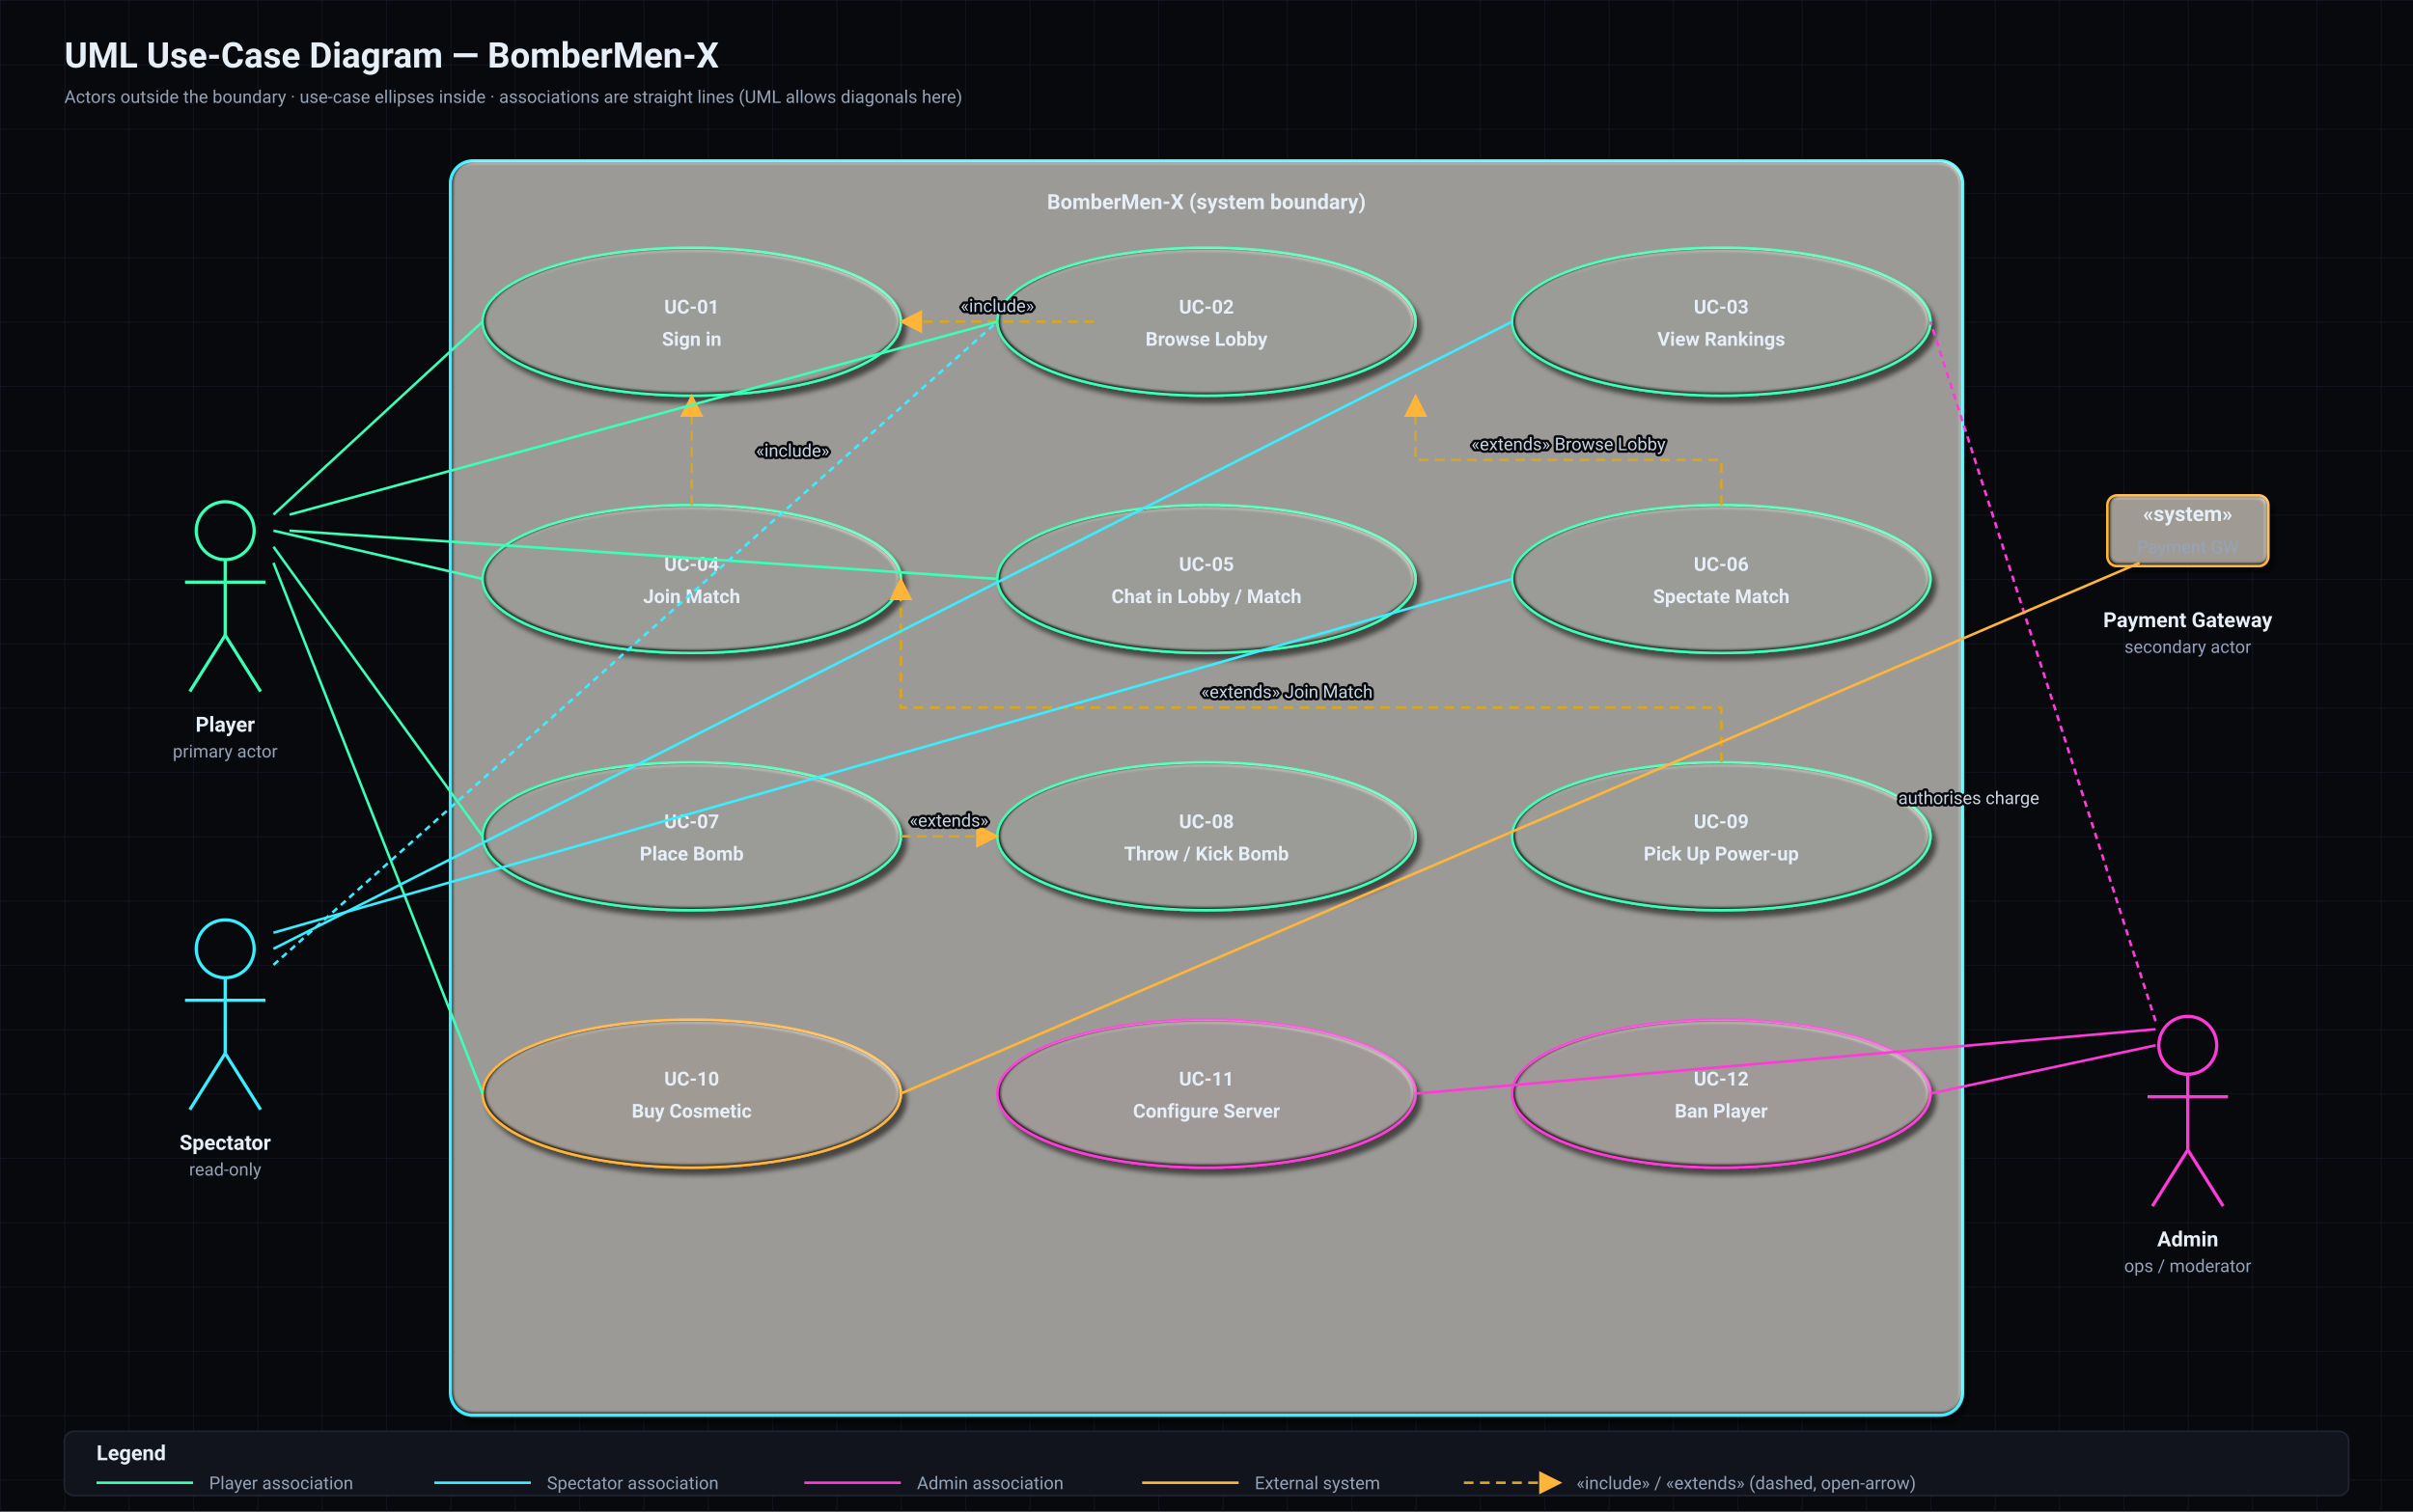
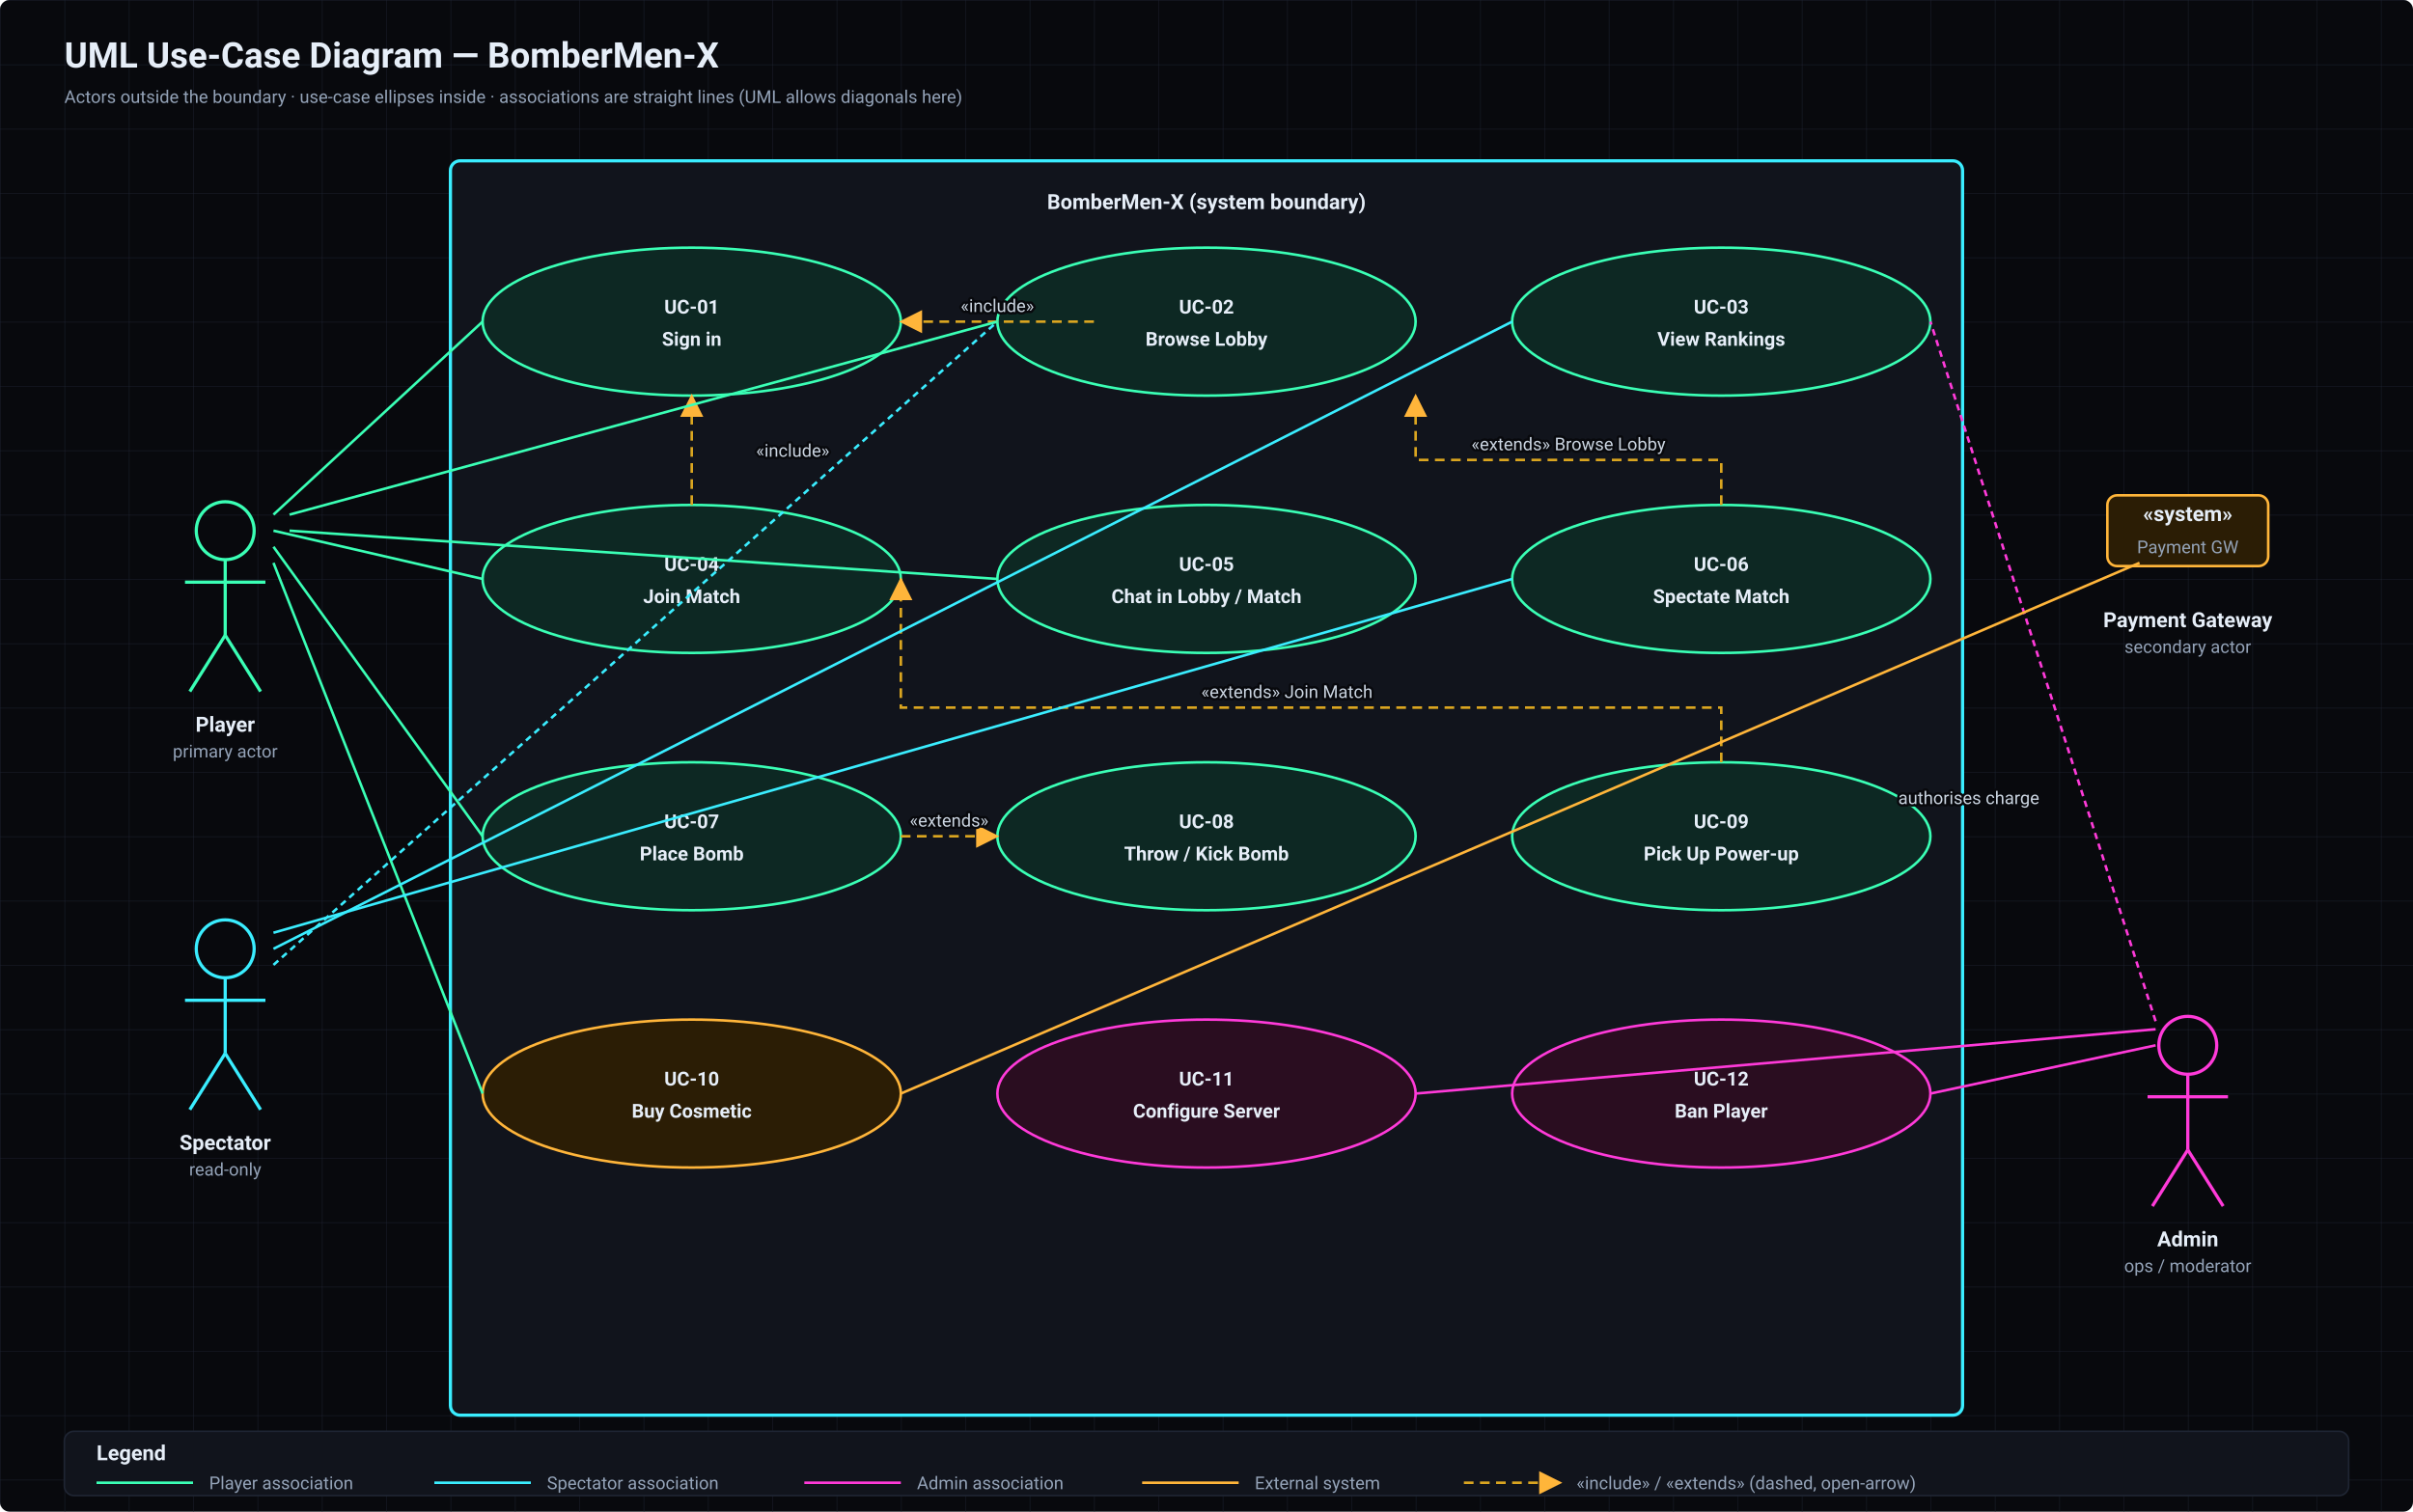
<svg xmlns="http://www.w3.org/2000/svg" viewBox="0 0 1500 940" preserveAspectRatio="xMidYMid meet" role="img" aria-labelledby="title desc">
+   <style>
+     rect { rx: 6; ry: 6; }
+     text { font-family: -apple-system, "Segoe UI", Roboto, sans-serif; fill: #e8eef8; }
+     .ttl { font-weight: 700; font-size: 14px; }
+     .sub { font-size: 12px; fill: #9aa6b8; }
+     .edge { font-size: 11px; fill: #c5cbd6; }
+   </style>
  <defs>
-     <filter id="bx-3d-bevel" x="-10%" y="-10%" width="120%" height="120%">
-       <feGaussianBlur in="SourceAlpha" stdDeviation="1.5" result="blur" />
-       <feOffset in="blur" dx="3" dy="4" result="dropshadowAlpha" />
-       <feFlood flood-color="#000" flood-opacity="0.55" />
-       <feComposite in2="dropshadowAlpha" operator="in" result="dropshadow" />
-       <feSpecularLighting in="blur" surfaceScale="2.4" specularConstant="0.55" specularExponent="22" lighting-color="#fff8e7" result="specOut">
-         <feDistantLight azimuth="-45" elevation="65" />
-       </feSpecularLighting>
-       <feComposite in="specOut" in2="SourceAlpha" operator="in" result="specOut2" />
-       <feComposite in="SourceGraphic" in2="specOut2" operator="arithmetic" k1="0" k2="1" k3="1" k4="0" result="litPaint" />
-       <feMerge>
-         <feMergeNode in="dropshadow" />
-         <feMergeNode in="litPaint" />
-       </feMerge>
-     </filter>
    <pattern id="grid" width="40" height="40" patternUnits="userSpaceOnUse">
      <path d="M 40 0 L 0 0 0 40" fill="none" stroke="#1f2533" stroke-width="0.5" />
    </pattern>
    <marker id="arrCyan" viewBox="0 0 12 12" refX="11" refY="6" markerWidth="9" markerHeight="9" orient="auto-start-reverse">
      <path d="M0,0 L12,6 L0,12 z" fill="#3aedff" />
    </marker>
    <marker id="arrPink" viewBox="0 0 12 12" refX="11" refY="6" markerWidth="9" markerHeight="9" orient="auto-start-reverse">
      <path d="M0,0 L12,6 L0,12 z" fill="#ff3ad9" />
    </marker>
    <marker id="arrAmber" viewBox="0 0 12 12" refX="11" refY="6" markerWidth="9" markerHeight="9" orient="auto-start-reverse">
      <path d="M0,0 L12,6 L0,12 z" fill="#ffb53a" />
    </marker>
    <marker id="arrGreen" viewBox="0 0 12 12" refX="11" refY="6" markerWidth="9" markerHeight="9" orient="auto-start-reverse">
      <path d="M0,0 L12,6 L0,12 z" fill="#3affb5" />
    </marker>
  </defs>
  <style>
    text { fill: #e6eef8; font-family: -apple-system, "Segoe UI", Roboto, sans-serif; }
    .title { font-weight: 700; font-size: 22px; }
    .ttl { font-weight: 700; font-size: 13px; }
    .uc-label { font-size: 12px; font-weight: 600; fill: #e6eef8; }
    .sub { font-size: 11px; fill: #94a3b8; }
    .edge { font-size: 11px; fill: #cbd5e1; paint-order: stroke; stroke: #08090d; stroke-width: 3px; stroke-linejoin: round; }
    .conn { fill: none; stroke-width: 1.6; }
    .actor { stroke-width: 2; fill: none; }
  </style>
  <rect x="0" y="0" width="1500" height="940" fill="#08090d" />
  <rect x="0" y="0" width="1500" height="940" fill="url(#grid)" />
  <text x="40" y="42" class="title" fill="#daa520">UML Use-Case Diagram — BomberMen-X</text>
  <text x="40" y="64" class="sub">Actors outside the boundary · use-case ellipses inside · associations are straight lines (UML allows diagonals here)</text>
-   <rect x="280" y="100" width="940" height="780" rx="14" fill="#11141c" stroke="#3aedff" stroke-width="2" filter="url(#bx-3d-bevel)" />
+   <rect x="280" y="100" width="940" height="780" rx="14" fill="#11141c" stroke="#3aedff" stroke-width="2" />
  <text x="750" y="130" text-anchor="middle" class="ttl" fill="#3aedff">BomberMen-X  (system boundary)</text>
-   <ellipse cx="430" cy="200" rx="130" ry="46" fill="#0d2823" stroke="#3affb5" stroke-width="1.6" filter="url(#bx-3d-bevel)" />
+   <ellipse cx="430" cy="200" rx="130" ry="46" fill="#0d2823" stroke="#3affb5" stroke-width="1.6" />
  <text x="430" y="195" text-anchor="middle" class="uc-label">UC-01</text>
  <text x="430" y="215" text-anchor="middle" class="uc-label">Sign in</text>
-   <ellipse cx="750" cy="200" rx="130" ry="46" fill="#0d2823" stroke="#3affb5" stroke-width="1.6" filter="url(#bx-3d-bevel)" />
+   <ellipse cx="750" cy="200" rx="130" ry="46" fill="#0d2823" stroke="#3affb5" stroke-width="1.6" />
  <text x="750" y="195" text-anchor="middle" class="uc-label">UC-02</text>
  <text x="750" y="215" text-anchor="middle" class="uc-label">Browse Lobby</text>
-   <ellipse cx="1070" cy="200" rx="130" ry="46" fill="#0d2823" stroke="#3affb5" stroke-width="1.6" filter="url(#bx-3d-bevel)" />
+   <ellipse cx="1070" cy="200" rx="130" ry="46" fill="#0d2823" stroke="#3affb5" stroke-width="1.6" />
  <text x="1070" y="195" text-anchor="middle" class="uc-label">UC-03</text>
  <text x="1070" y="215" text-anchor="middle" class="uc-label">View Rankings</text>
-   <ellipse cx="430" cy="360" rx="130" ry="46" fill="#0d2823" stroke="#3affb5" stroke-width="1.6" filter="url(#bx-3d-bevel)" />
+   <ellipse cx="430" cy="360" rx="130" ry="46" fill="#0d2823" stroke="#3affb5" stroke-width="1.6" />
  <text x="430" y="355" text-anchor="middle" class="uc-label">UC-04</text>
  <text x="430" y="375" text-anchor="middle" class="uc-label">Join Match</text>
-   <ellipse cx="750" cy="360" rx="130" ry="46" fill="#0d2823" stroke="#3affb5" stroke-width="1.6" filter="url(#bx-3d-bevel)" />
+   <ellipse cx="750" cy="360" rx="130" ry="46" fill="#0d2823" stroke="#3affb5" stroke-width="1.6" />
  <text x="750" y="355" text-anchor="middle" class="uc-label">UC-05</text>
  <text x="750" y="375" text-anchor="middle" class="uc-label">Chat in Lobby / Match</text>
-   <ellipse cx="1070" cy="360" rx="130" ry="46" fill="#0d2823" stroke="#3affb5" stroke-width="1.6" filter="url(#bx-3d-bevel)" />
+   <ellipse cx="1070" cy="360" rx="130" ry="46" fill="#0d2823" stroke="#3affb5" stroke-width="1.6" />
  <text x="1070" y="355" text-anchor="middle" class="uc-label">UC-06</text>
  <text x="1070" y="375" text-anchor="middle" class="uc-label">Spectate Match</text>
-   <ellipse cx="430" cy="520" rx="130" ry="46" fill="#0d2823" stroke="#3affb5" stroke-width="1.6" filter="url(#bx-3d-bevel)" />
+   <ellipse cx="430" cy="520" rx="130" ry="46" fill="#0d2823" stroke="#3affb5" stroke-width="1.6" />
  <text x="430" y="515" text-anchor="middle" class="uc-label">UC-07</text>
  <text x="430" y="535" text-anchor="middle" class="uc-label">Place Bomb</text>
-   <ellipse cx="750" cy="520" rx="130" ry="46" fill="#0d2823" stroke="#3affb5" stroke-width="1.6" filter="url(#bx-3d-bevel)" />
+   <ellipse cx="750" cy="520" rx="130" ry="46" fill="#0d2823" stroke="#3affb5" stroke-width="1.6" />
  <text x="750" y="515" text-anchor="middle" class="uc-label">UC-08</text>
  <text x="750" y="535" text-anchor="middle" class="uc-label">Throw / Kick Bomb</text>
-   <ellipse cx="1070" cy="520" rx="130" ry="46" fill="#0d2823" stroke="#3affb5" stroke-width="1.6" filter="url(#bx-3d-bevel)" />
+   <ellipse cx="1070" cy="520" rx="130" ry="46" fill="#0d2823" stroke="#3affb5" stroke-width="1.6" />
  <text x="1070" y="515" text-anchor="middle" class="uc-label">UC-09</text>
  <text x="1070" y="535" text-anchor="middle" class="uc-label">Pick Up Power-up</text>
-   <ellipse cx="430" cy="680" rx="130" ry="46" fill="#2b1d05" stroke="#ffb53a" stroke-width="1.6" filter="url(#bx-3d-bevel)" />
+   <ellipse cx="430" cy="680" rx="130" ry="46" fill="#2b1d05" stroke="#ffb53a" stroke-width="1.6" />
  <text x="430" y="675" text-anchor="middle" class="uc-label">UC-10</text>
  <text x="430" y="695" text-anchor="middle" class="uc-label">Buy Cosmetic</text>
-   <ellipse cx="750" cy="680" rx="130" ry="46" fill="#2a0d20" stroke="#ff3ad9" stroke-width="1.6" filter="url(#bx-3d-bevel)" />
+   <ellipse cx="750" cy="680" rx="130" ry="46" fill="#2a0d20" stroke="#ff3ad9" stroke-width="1.6" />
  <text x="750" y="675" text-anchor="middle" class="uc-label">UC-11</text>
  <text x="750" y="695" text-anchor="middle" class="uc-label">Configure Server</text>
-   <ellipse cx="1070" cy="680" rx="130" ry="46" fill="#2a0d20" stroke="#ff3ad9" stroke-width="1.6" filter="url(#bx-3d-bevel)" />
+   <ellipse cx="1070" cy="680" rx="130" ry="46" fill="#2a0d20" stroke="#ff3ad9" stroke-width="1.6" />
  <text x="1070" y="675" text-anchor="middle" class="uc-label">UC-12</text>
  <text x="1070" y="695" text-anchor="middle" class="uc-label">Ban Player</text>
  <path class="conn" d="M 560,520 H 620" stroke="#daa520" stroke-dasharray="6 4" marker-end="url(#arrAmber)" />
  <text x="590" y="514" text-anchor="middle" class="edge" fill="#daa520">«extends»</text>
  <path class="conn" d="M 430,314 V 246" stroke="#daa520" stroke-dasharray="6 4" marker-end="url(#arrAmber)" />
  <text x="470" y="284" class="edge" fill="#daa520">«include»</text>
  <path class="conn" d="M 680,200 H 560" stroke="#daa520" stroke-dasharray="6 4" marker-end="url(#arrAmber)" />
  <text x="620" y="194" text-anchor="middle" class="edge" fill="#daa520">«include»</text>
  <path class="conn" d="M 1070,474 V 440 H 560 V 360" stroke="#daa520" stroke-dasharray="6 4" marker-end="url(#arrAmber)" />
  <text x="800" y="434" text-anchor="middle" class="edge" fill="#daa520">«extends» Join Match</text>
  <path class="conn" d="M 1070,314 V 286 H 880 V 246" stroke="#daa520" stroke-dasharray="6 4" marker-end="url(#arrAmber)" />
  <text x="975" y="280" text-anchor="middle" class="edge" fill="#daa520">«extends» Browse Lobby</text>
  <g transform="translate(140,330)">
    <circle cx="0" cy="0" r="18" class="actor" stroke="#3affb5" />
    <line x1="0" y1="18" x2="0" y2="65" class="actor" stroke="#3affb5" />
    <line x1="-25" y1="32" x2="25" y2="32" class="actor" stroke="#3affb5" />
    <line x1="0" y1="65" x2="-22" y2="100" class="actor" stroke="#3affb5" />
    <line x1="0" y1="65" x2="22" y2="100" class="actor" stroke="#3affb5" />
    <text x="0" y="125" text-anchor="middle" class="ttl" fill="#3affb5">Player</text>
    <text x="0" y="141" text-anchor="middle" class="sub">primary actor</text>
  </g>
  <g transform="translate(140,590)">
    <circle cx="0" cy="0" r="18" class="actor" stroke="#3aedff" />
    <line x1="0" y1="18" x2="0" y2="65" class="actor" stroke="#3aedff" />
    <line x1="-25" y1="32" x2="25" y2="32" class="actor" stroke="#3aedff" />
    <line x1="0" y1="65" x2="-22" y2="100" class="actor" stroke="#3aedff" />
    <line x1="0" y1="65" x2="22" y2="100" class="actor" stroke="#3aedff" />
    <text x="0" y="125" text-anchor="middle" class="ttl" fill="#3aedff">Spectator</text>
    <text x="0" y="141" text-anchor="middle" class="sub">read-only</text>
  </g>
  <g transform="translate(1360,650)">
    <circle cx="0" cy="0" r="18" class="actor" stroke="#ff3ad9" />
    <line x1="0" y1="18" x2="0" y2="65" class="actor" stroke="#ff3ad9" />
    <line x1="-25" y1="32" x2="25" y2="32" class="actor" stroke="#ff3ad9" />
    <line x1="0" y1="65" x2="-22" y2="100" class="actor" stroke="#ff3ad9" />
    <line x1="0" y1="65" x2="22" y2="100" class="actor" stroke="#ff3ad9" />
    <text x="0" y="125" text-anchor="middle" class="ttl" fill="#ff3ad9">Admin</text>
    <text x="0" y="141" text-anchor="middle" class="sub">ops / moderator</text>
  </g>
  <g transform="translate(1360,330)">
-     <rect x="-50" y="-22" width="100" height="44" rx="6" fill="#2b1d05" stroke="#ffb53a" stroke-width="1.6" filter="url(#bx-3d-bevel)" />
+     <rect x="-50" y="-22" width="100" height="44" rx="6" fill="#2b1d05" stroke="#ffb53a" stroke-width="1.6" />
    <text x="0" y="-6" text-anchor="middle" class="ttl" fill="#ffb53a">«system»</text>
    <text x="0" y="14" text-anchor="middle" class="sub">Payment GW</text>
    <text x="0" y="60" text-anchor="middle" class="ttl" fill="#ffb53a">Payment Gateway</text>
    <text x="0" y="76" text-anchor="middle" class="sub">secondary actor</text>
  </g>
  <line class="conn" x1="170" y1="320" x2="300" y2="200" stroke="#3affb5" />
  <line class="conn" x1="170" y1="330" x2="300" y2="360" stroke="#3affb5" />
  <line class="conn" x1="170" y1="340" x2="300" y2="520" stroke="#3affb5" />
  <line class="conn" x1="170" y1="350" x2="300" y2="680" stroke="#3affb5" />
  <line class="conn" x1="180" y1="320" x2="620" y2="200" stroke="#3affb5" />
  <line class="conn" x1="180" y1="330" x2="620" y2="360" stroke="#3affb5" />
  <line class="conn" x1="170" y1="580" x2="940" y2="360" stroke="#3aedff" />
  <line class="conn" x1="170" y1="590" x2="940" y2="200" stroke="#3aedff" />
  <line class="conn" x1="170" y1="600" x2="620" y2="200" stroke="#3aedff" stroke-dasharray="4 3" />
  <line class="conn" x1="1340" y1="640" x2="880" y2="680" stroke="#ff3ad9" />
  <line class="conn" x1="1340" y1="650" x2="1200" y2="680" stroke="#ff3ad9" />
  <line class="conn" x1="1340" y1="635" x2="1200" y2="200" stroke="#ff3ad9" stroke-dasharray="4 3" />
  <line class="conn" x1="1330" y1="350" x2="560" y2="680" stroke="#ffb53a" />
  <text x="1180" y="500" class="edge" fill="#ffb53a">authorises charge</text>
  <rect x="40" y="890" width="1420" height="40" rx="6" fill="#11141c" stroke="#1f2533" stroke-width="1" />
  <text x="60" y="908" class="ttl" fill="#daa520">Legend</text>
  <line x1="60" y1="922" x2="120" y2="922" stroke="#3affb5" stroke-width="1.6" />
  <text x="130" y="926" class="sub">Player association</text>
  <line x1="270" y1="922" x2="330" y2="922" stroke="#3aedff" stroke-width="1.6" />
  <text x="340" y="926" class="sub">Spectator association</text>
  <line x1="500" y1="922" x2="560" y2="922" stroke="#ff3ad9" stroke-width="1.6" />
  <text x="570" y="926" class="sub">Admin association</text>
  <line x1="710" y1="922" x2="770" y2="922" stroke="#ffb53a" stroke-width="1.6" />
  <text x="780" y="926" class="sub">External system</text>
  <line x1="910" y1="922" x2="970" y2="922" stroke="#daa520" stroke-dasharray="6 4" stroke-width="1.6" marker-end="url(#arrAmber)" />
  <text x="980" y="926" class="sub">«include» / «extends» (dashed, open-arrow)</text>
</svg>
